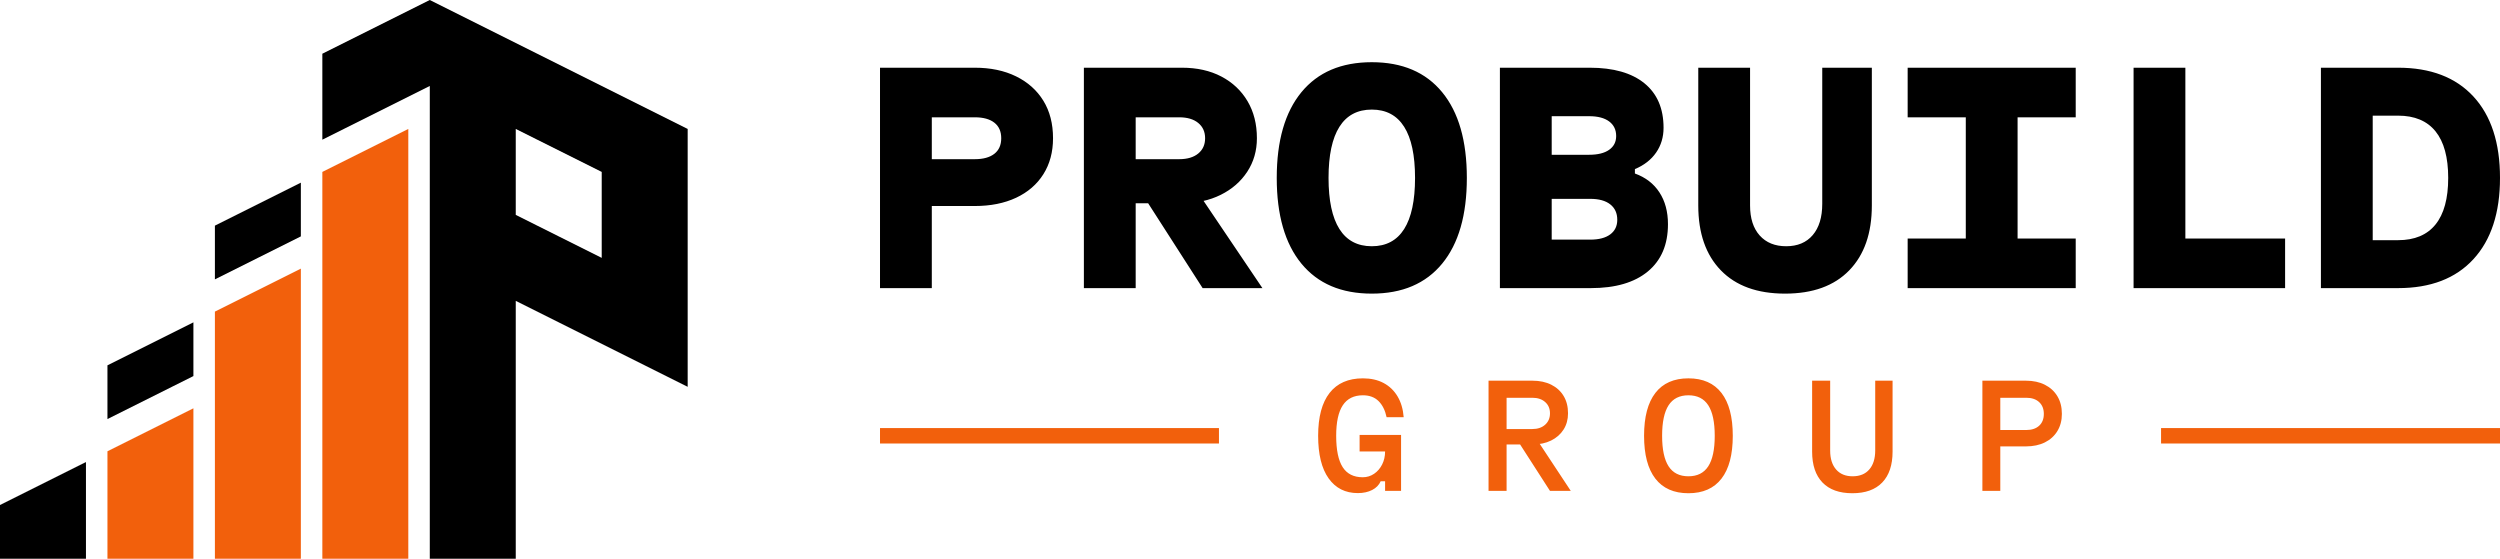
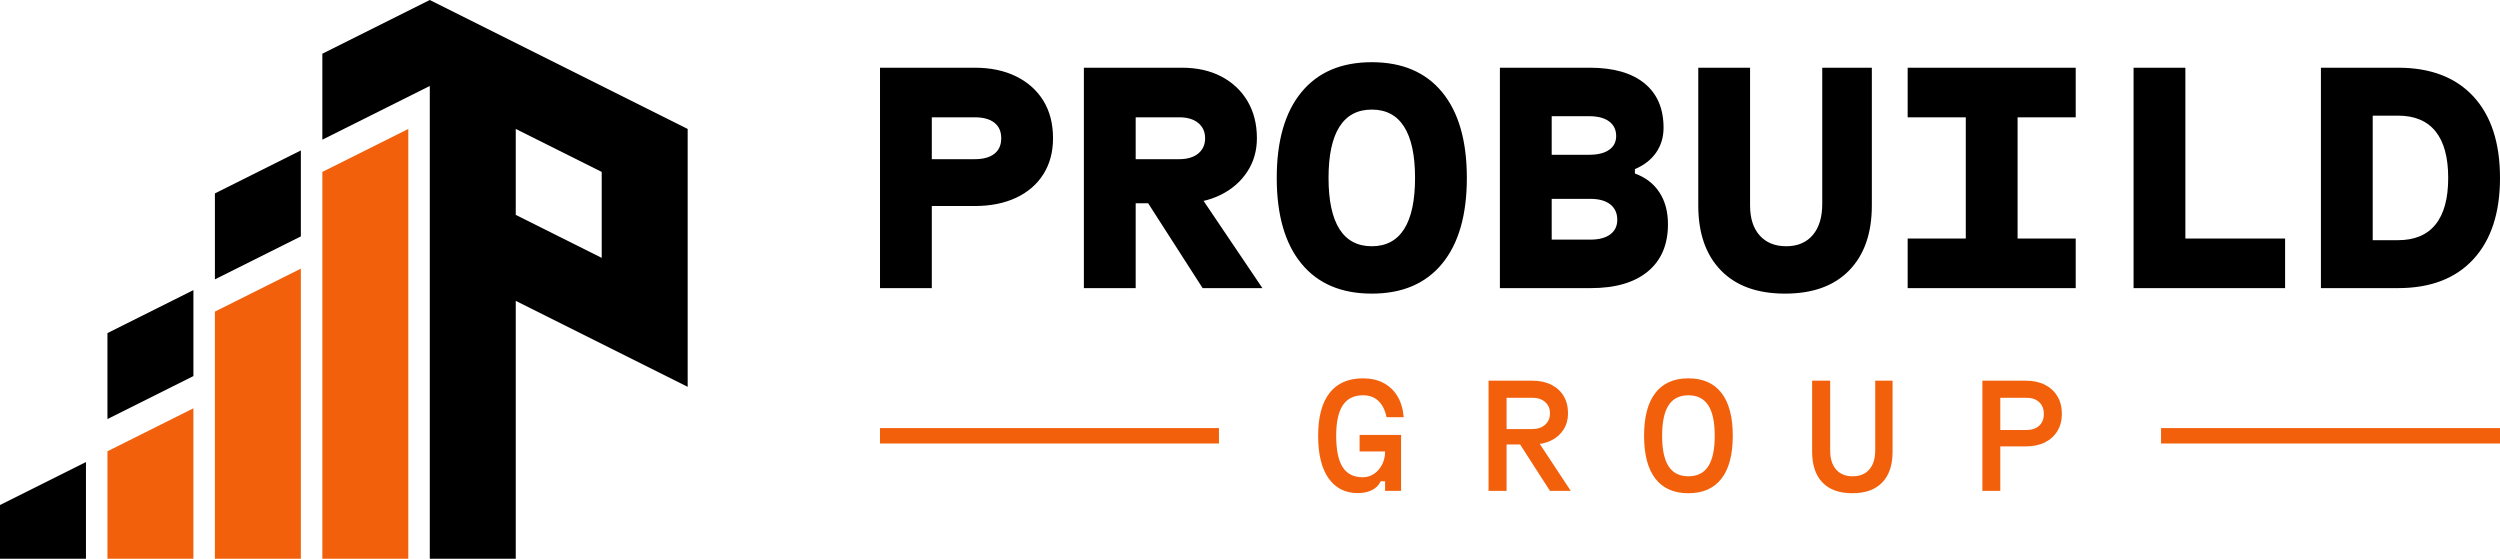
<svg xmlns="http://www.w3.org/2000/svg" viewBox="0 0 453.706 101.376" width="453.706" height="101.376" role="img" aria-label="ProBuild Group">
  <g transform="translate(0 0) scale(0.975) translate(24 -8)">
    <g fill="#F2600C">
      <path d="M-4 92L12 84V112H-4Z" />
      <path d="M16 66L32 58V112H16Z" />
      <path d="M36 40L52 32V112H36Z" />
    </g>
-     <path fill="#000000" fill-rule="evenodd" d="M36 18L56 8L104 32V80L72 64V112H56V24L36 34Z M72 32L88 40V56L72 48Z M-24 102L-8 94V112H-24Z M-4 76L12 68V78L-4 86Z M16 50L32 42V52L16 60Z" />
+     <path fill="#000000" fill-rule="evenodd" d="M36 18L56 8L104 32V80L72 64V112H56V24L36 34Z M72 32L88 40V56L72 48Z M-24 102L-8 94V112H-24Z M-4 70L12 62V78L-4 86Z M16 44L32 36V52L16 60Z" />
  </g>
  <path fill="#000000" d="M159.706 52.288V12.288H176.906Q181.206 12.288 184.406 13.863Q187.606 15.438 189.356 18.288Q191.106 21.138 191.106 25.088Q191.106 28.838 189.356 31.613Q187.606 34.388 184.406 35.888Q181.206 37.388 176.906 37.388H169.106V52.288ZM169.106 28.888H176.906Q179.206 28.888 180.456 27.913Q181.706 26.938 181.706 25.088Q181.706 23.238 180.456 22.263Q179.206 21.288 176.906 21.288H169.106ZM196.706 52.288V12.288H214.506Q218.606 12.288 221.656 13.888Q224.706 15.488 226.406 18.363Q228.106 21.238 228.106 25.088Q228.106 28.488 226.356 31.163Q224.606 33.838 221.531 35.363Q218.456 36.888 214.506 36.888H206.106V52.288ZM218.256 52.288 207.406 35.388H217.706L229.106 52.288ZM206.106 28.888H214.006Q216.206 28.888 217.456 27.863Q218.706 26.838 218.706 25.088Q218.706 23.338 217.456 22.313Q216.206 21.288 214.006 21.288H206.106ZM248.956 53.288Q240.656 53.288 236.181 47.838Q231.706 42.388 231.706 32.288Q231.706 22.188 236.181 16.738Q240.656 11.288 248.956 11.288Q257.256 11.288 261.731 16.738Q266.206 22.188 266.206 32.288Q266.206 42.388 261.731 47.838Q257.256 53.288 248.956 53.288ZM248.956 44.688Q252.856 44.688 254.831 41.563Q256.806 38.438 256.806 32.288Q256.806 26.138 254.831 23.013Q252.856 19.888 248.956 19.888Q245.056 19.888 243.081 23.013Q241.106 26.138 241.106 32.288Q241.106 38.438 243.081 41.563Q245.056 44.688 248.956 44.688ZM272.206 52.288V12.288H288.506Q294.956 12.288 298.431 15.113Q301.906 17.938 301.906 23.188Q301.906 25.738 300.556 27.688Q299.206 29.638 296.706 30.688V31.488Q299.606 32.538 301.156 34.913Q302.706 37.288 302.706 40.688Q302.706 46.238 299.056 49.263Q295.406 52.288 288.706 52.288ZM281.606 43.488H288.606Q290.956 43.488 292.231 42.538Q293.506 41.588 293.506 39.888Q293.506 38.088 292.231 37.088Q290.956 36.088 288.606 36.088H281.606ZM281.606 28.088H288.406Q290.756 28.088 292.031 27.188Q293.306 26.288 293.306 24.688Q293.306 22.988 292.031 22.038Q290.756 21.088 288.406 21.088H281.606ZM308.206 12.288H317.606V37.288Q317.606 40.788 319.356 42.738Q321.106 44.688 324.156 44.688Q327.256 44.688 328.981 42.663Q330.706 40.638 330.706 36.988V12.288H339.706V37.288Q339.706 44.838 335.606 49.063Q331.506 53.288 323.956 53.288Q316.406 53.288 312.306 49.063Q308.206 44.838 308.206 37.288ZM346.206 52.288V43.288H356.756V21.288H346.206V12.288H376.706V21.288H366.156V43.288H376.706V52.288ZM387.206 52.288V12.288H396.606V43.288H414.706V52.288ZM421.206 52.288V12.288H435.206Q444.056 12.288 448.881 17.513Q453.706 22.738 453.706 32.288Q453.706 41.788 448.881 47.038Q444.056 52.288 435.206 52.288ZM430.606 43.588H435.206Q439.706 43.588 442.006 40.738Q444.306 37.888 444.306 32.288Q444.306 26.688 442.006 23.838Q439.706 20.988 435.206 20.988H430.606Z" />
  <g fill="#F2600C">
    <rect x="159.706" y="77.688" width="61.513" height="2.8" />
    <rect x="392.194" y="77.688" width="61.513" height="2.8" />
    <path d="M246.419 89.488Q243.019 89.488 241.119 86.813Q239.219 84.138 239.219 79.088Q239.219 73.963 241.294 71.313Q243.369 68.663 247.344 68.663Q249.519 68.663 251.106 69.513Q252.694 70.363 253.631 71.938Q254.569 73.513 254.744 75.713H251.644Q251.244 73.838 250.181 72.788Q249.119 71.738 247.344 71.738Q244.894 71.738 243.694 73.55Q242.494 75.363 242.494 79.088Q242.494 82.938 243.669 84.776Q244.844 86.613 247.319 86.613Q248.444 86.613 249.369 85.988Q250.294 85.363 250.831 84.301Q251.369 83.238 251.369 81.938H246.744V78.938H254.269V89.088H251.369V87.338H250.569Q250.119 88.363 249.019 88.926Q247.919 89.488 246.419 89.488ZM270.144 89.088V69.088H278.119Q280.069 69.088 281.519 69.813Q282.969 70.538 283.769 71.863Q284.569 73.188 284.569 75.013Q284.569 76.688 283.756 77.963Q282.944 79.238 281.494 79.951Q280.044 80.663 278.119 80.663H273.419V89.088ZM281.294 89.088 275.519 80.113H279.144L285.069 89.088ZM273.419 77.863H278.094Q279.544 77.863 280.419 77.076Q281.294 76.288 281.294 75.013Q281.294 73.738 280.419 72.963Q279.544 72.188 278.094 72.188H273.419ZM306.419 89.513Q302.469 89.513 300.419 86.863Q298.369 84.213 298.369 79.088Q298.369 73.963 300.419 71.313Q302.469 68.663 306.419 68.663Q310.369 68.663 312.419 71.313Q314.469 73.963 314.469 79.088Q314.469 84.213 312.419 86.863Q310.369 89.513 306.419 89.513ZM306.419 86.438Q308.844 86.438 310.019 84.626Q311.194 82.813 311.194 79.088Q311.194 75.363 310.019 73.55Q308.844 71.738 306.419 71.738Q303.994 71.738 302.819 73.55Q301.644 75.363 301.644 79.088Q301.644 82.813 302.819 84.626Q303.994 86.438 306.419 86.438ZM328.869 69.088H332.144V81.788Q332.144 83.963 333.219 85.201Q334.294 86.438 336.219 86.438Q338.169 86.438 339.244 85.201Q340.319 83.963 340.319 81.738V69.088H343.469V81.963Q343.469 85.613 341.594 87.563Q339.719 89.513 336.169 89.513Q332.619 89.513 330.744 87.563Q328.869 85.613 328.869 81.963ZM359.769 89.088V69.088H367.669Q369.644 69.088 371.106 69.826Q372.569 70.563 373.381 71.913Q374.194 73.263 374.194 75.113Q374.194 76.888 373.381 78.226Q372.569 79.563 371.106 80.288Q369.644 81.013 367.669 81.013H363.019V89.088ZM363.019 78.038H367.744Q369.219 78.038 370.069 77.263Q370.919 76.488 370.919 75.113Q370.919 73.763 370.069 72.976Q369.219 72.188 367.744 72.188H363.019Z" />
  </g>
</svg>
